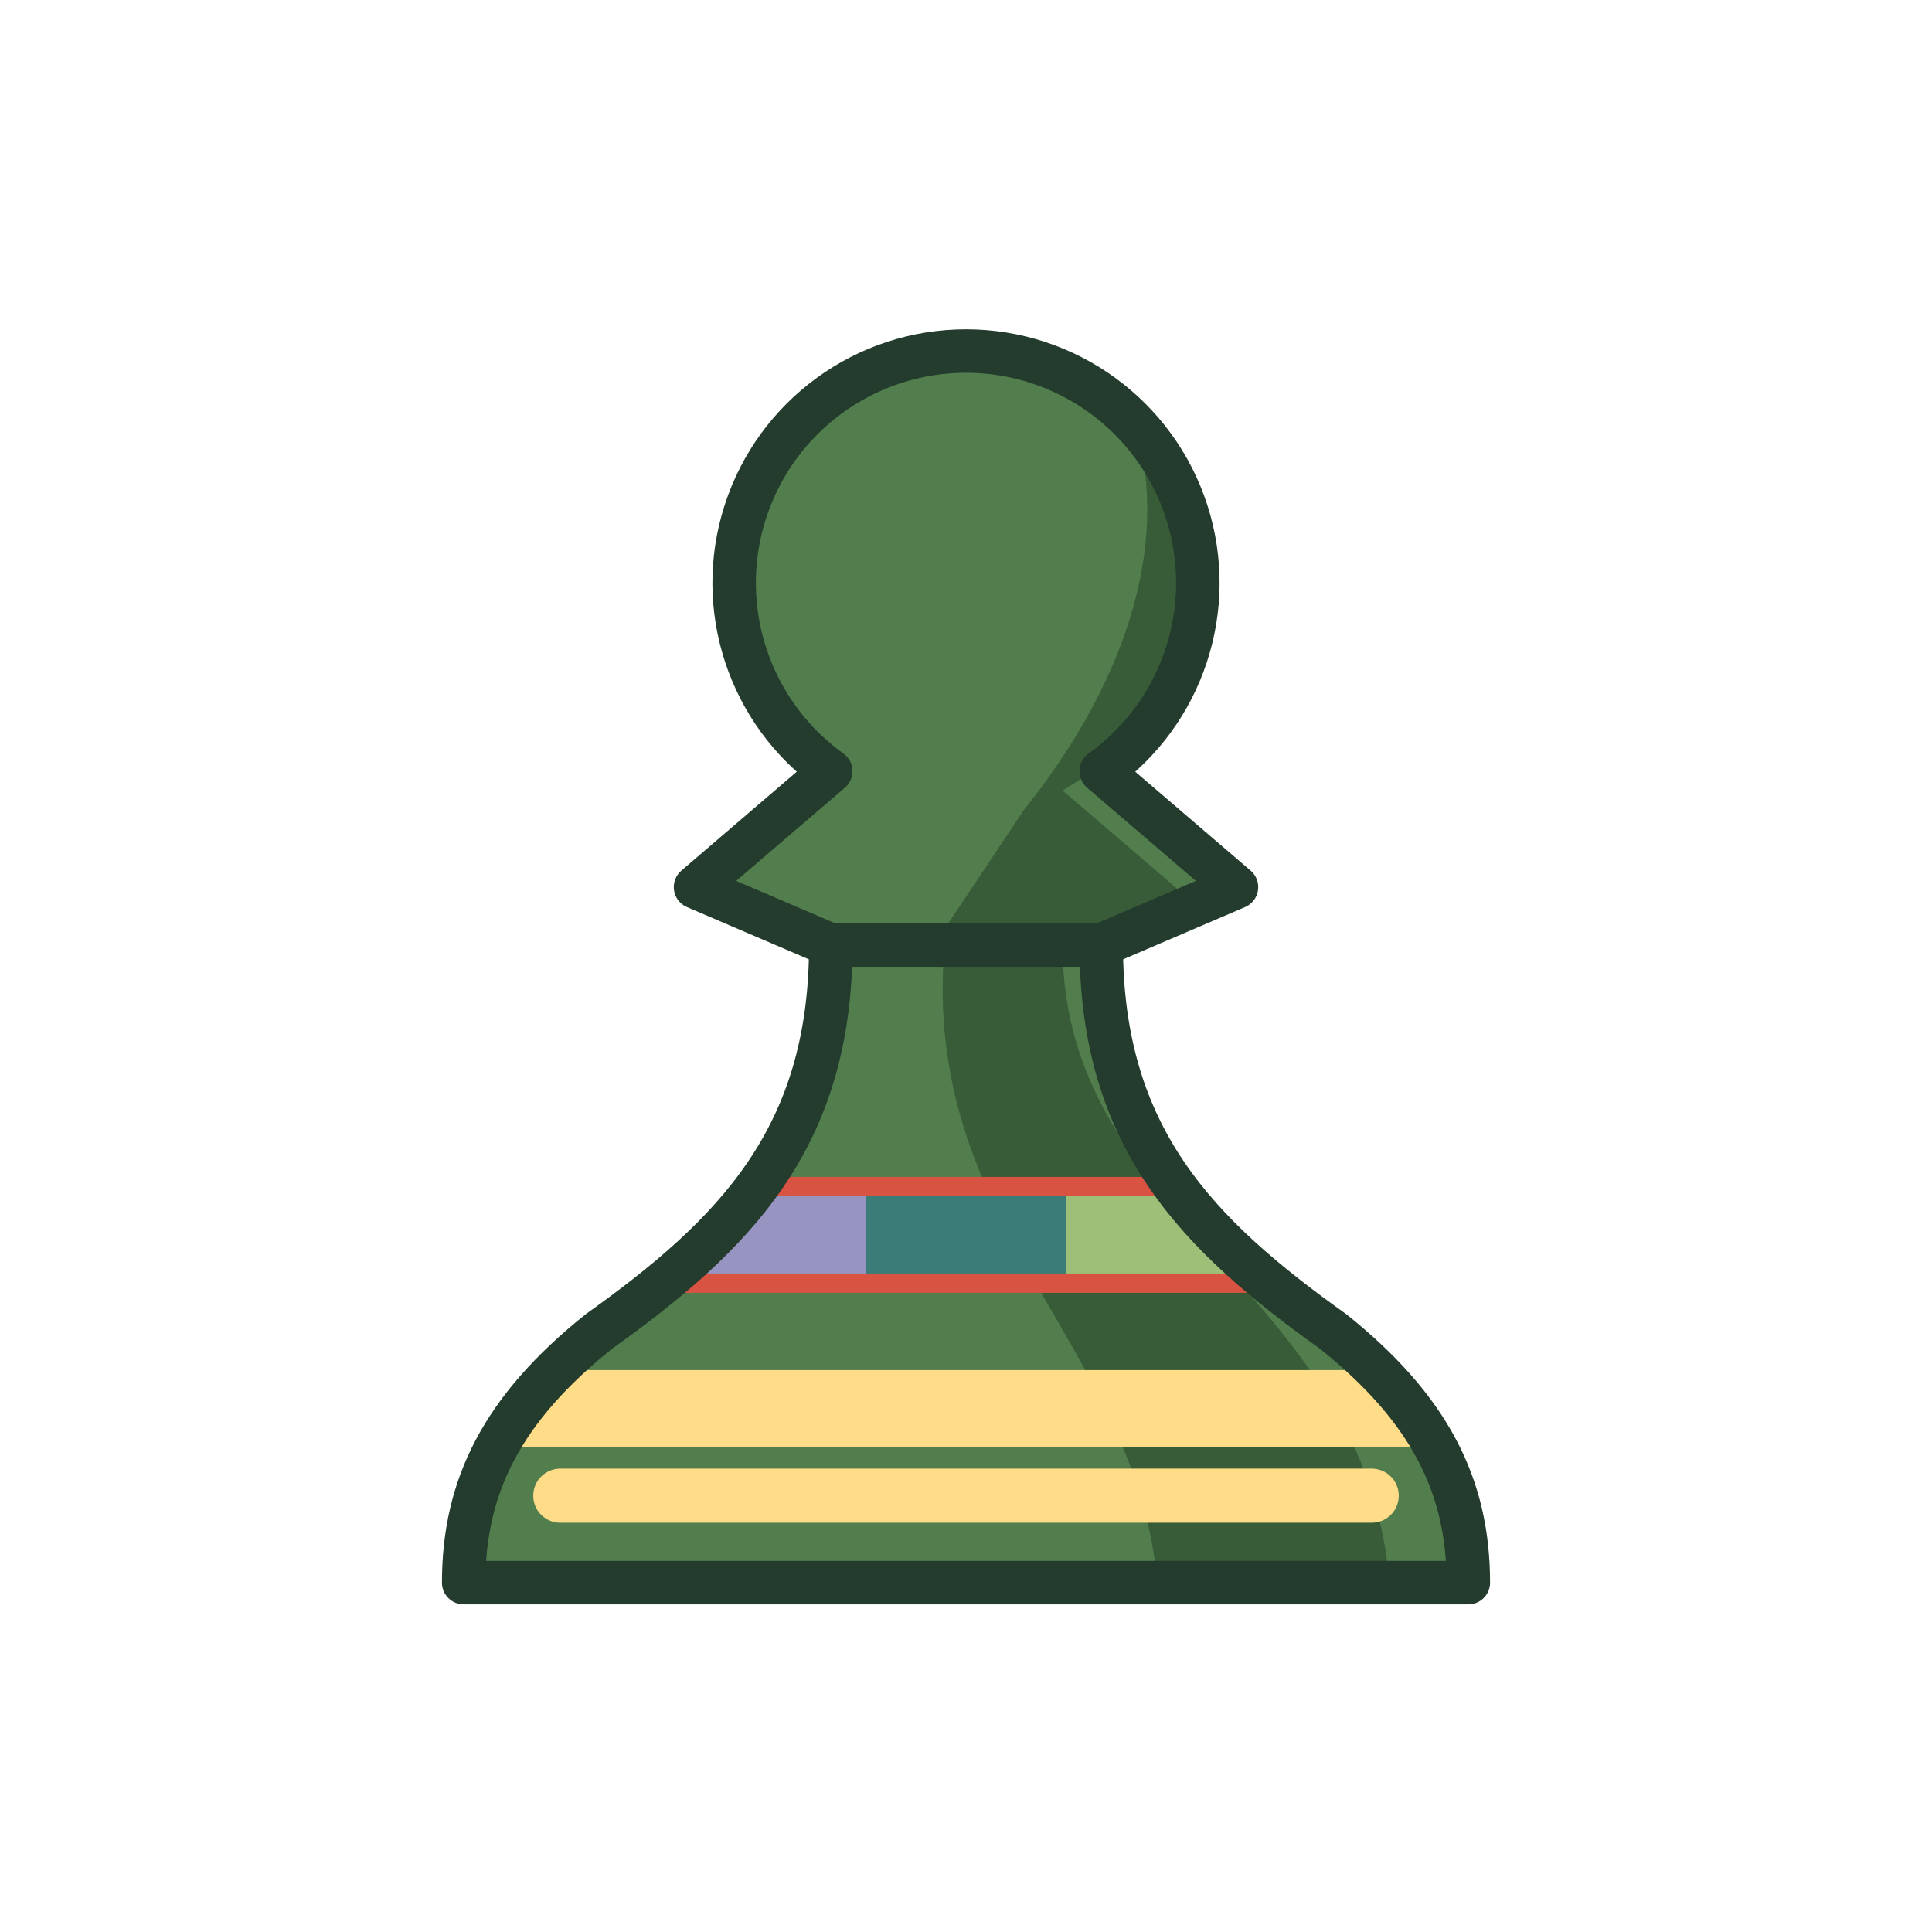
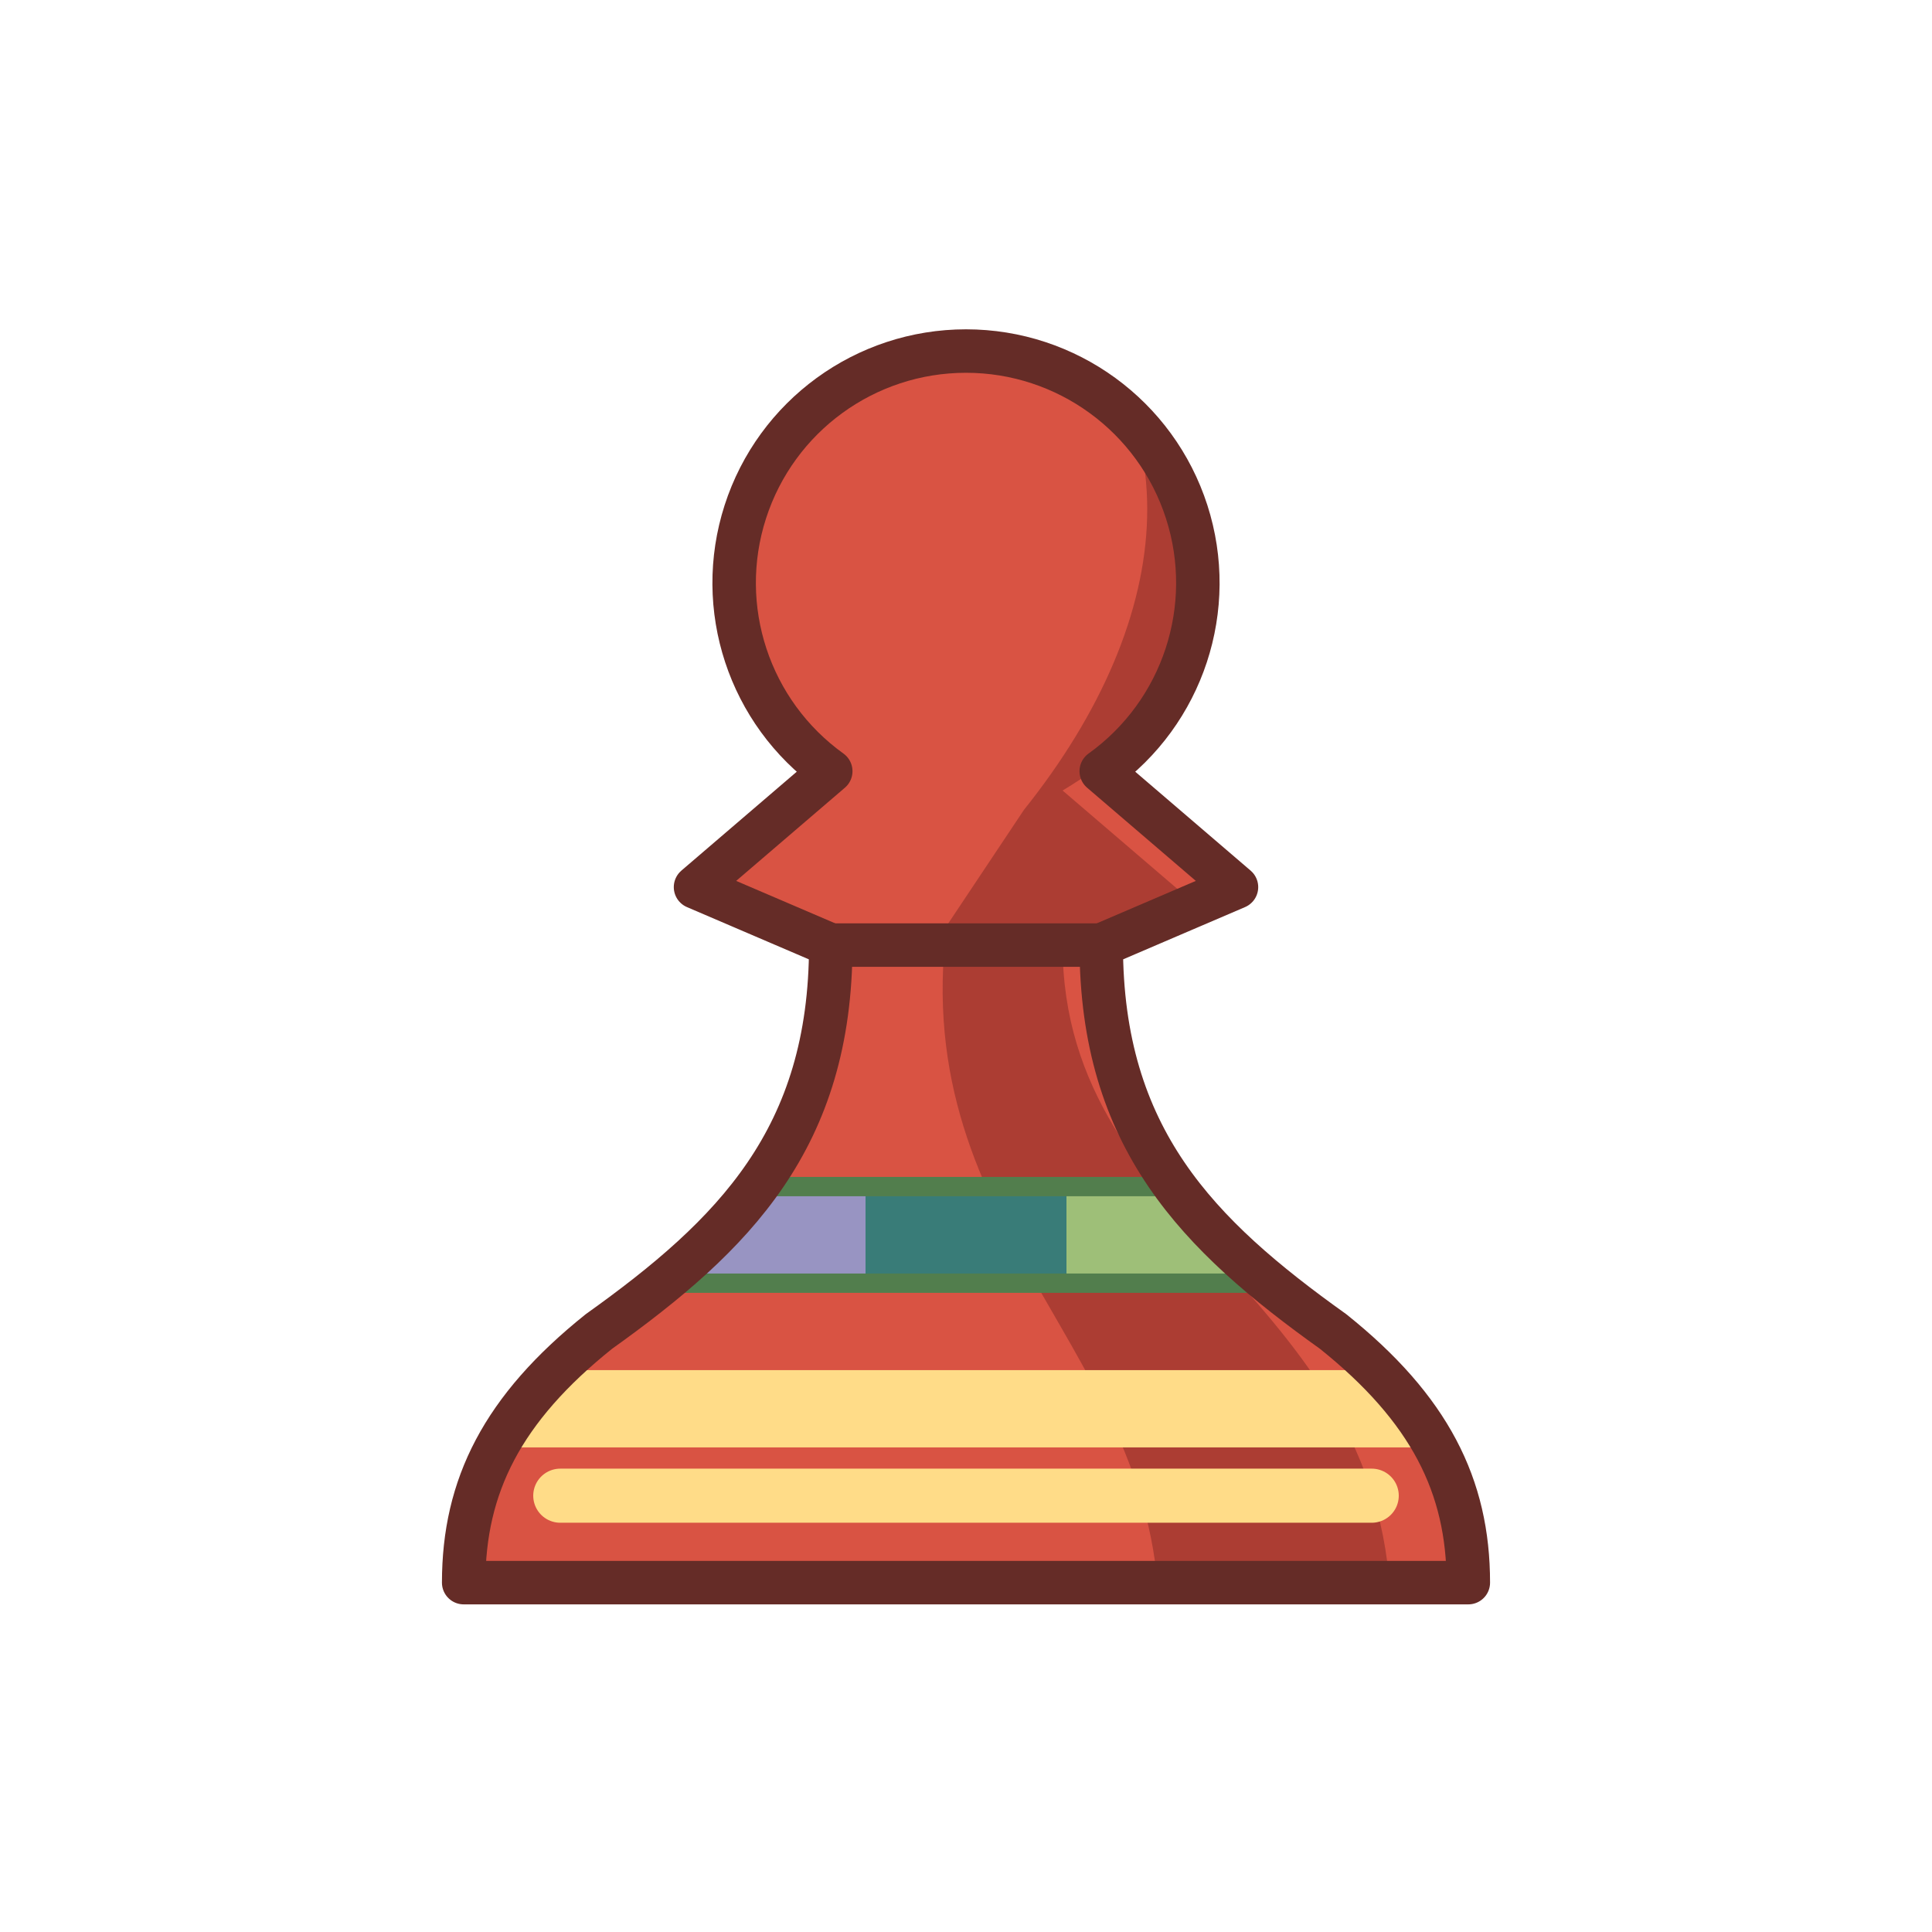
<svg xmlns="http://www.w3.org/2000/svg" viewBox="0 7.083 100 100">
-   <g fill="#527E4D" stroke="#243C2D" stroke-width="2.25" stroke-linejoin="round" stroke-linecap="round">
-     <path d="M43 47 A12 12 0 1 1 57 47 L64 53 L57 56 C57 66 62 71 69 76 C74 80 76 84 76 89 H24 C24 84 26 80 31 76 C38 71 43 66 43 56 L36 53 Z" fill="#527E4D" stroke="none" fill-rule="evenodd" />
+   <g fill="#D95343" stroke="#652C27" stroke-width="2.25" stroke-linejoin="round" stroke-linecap="round">
+     <path d="M43 47 A12 12 0 1 1 57 47 L64 53 L57 56 C57 66 62 71 69 76 C74 80 76 84 76 89 H24 C24 84 26 80 31 76 C38 71 43 66 43 56 L36 53 Z" fill="#D95343" stroke="none" fill-rule="evenodd" />
    <defs>
      <clipPath id="s0">
        <path d="M43 47 A12 12 0 1 1 57 47 L64 53 L57 56 C57 66 62 71 69 76 C74 80 76 84 76 89 H24 C24 84 26 80 31 76 C38 71 43 66 43 56 L36 53 Z" clip-rule="evenodd" />
      </clipPath>
    </defs>
-     <path d="M53 21 C68 31 65 42 55 48 L62 54 L55 56 C55 71 72 74 72 91 H60 C60 77 47 71 49 55 L53 49 C61 39 62 28 53 21 Z" fill="#385C38" stroke="none" clip-path="url(#s0)" />
+     <path d="M53 21 C68 31 65 42 55 48 L62 54 L55 56 C55 71 72 74 72 91 H60 C60 77 47 71 49 55 L53 49 C61 39 62 28 53 21 Z" fill="#AC3D33" stroke="none" clip-path="url(#s0)" />
    <g stroke="none" clip-path="url(#s0)">
-       <path d="M10 68 H90 V74 H10 Z" fill="#D95343" />
+       <path d="M10 68 H90 V74 H10 Z" fill="#527E4D" />
      <path d="M10 78 H90 V82 H10 Z" fill="#FFDC88" />
      <path d="M24 69 H34.4 V73 H24 Z" fill="#728EBA" />
      <path d="M34.4 69 H44.8 V73 H34.4 Z" fill="#9894C2" />
      <path d="M44.8 69 H55.2 V73 H44.8 Z" fill="#397C78" />
      <path d="M55.2 69 H65.6 V73 H55.2 Z" fill="#9EBF78" />
      <path d="M65.6 69 H76 V73 H65.6 Z" fill="#E9AB79" />
    </g>
    <path d="M43 47 A12 12 0 1 1 57 47 L64 53 L57 56 C57 66 62 71 69 76 C74 80 76 84 76 89 H24 C24 84 26 80 31 76 C38 71 43 66 43 56 L36 53 Z" fill="none" />
    <path d="M43 56 H57" fill="none" />
    <path d="M29 84.5 H71" fill="none" stroke="#FFDC88" stroke-width="2.8" stroke-linecap="round" />
  </g>
</svg>
